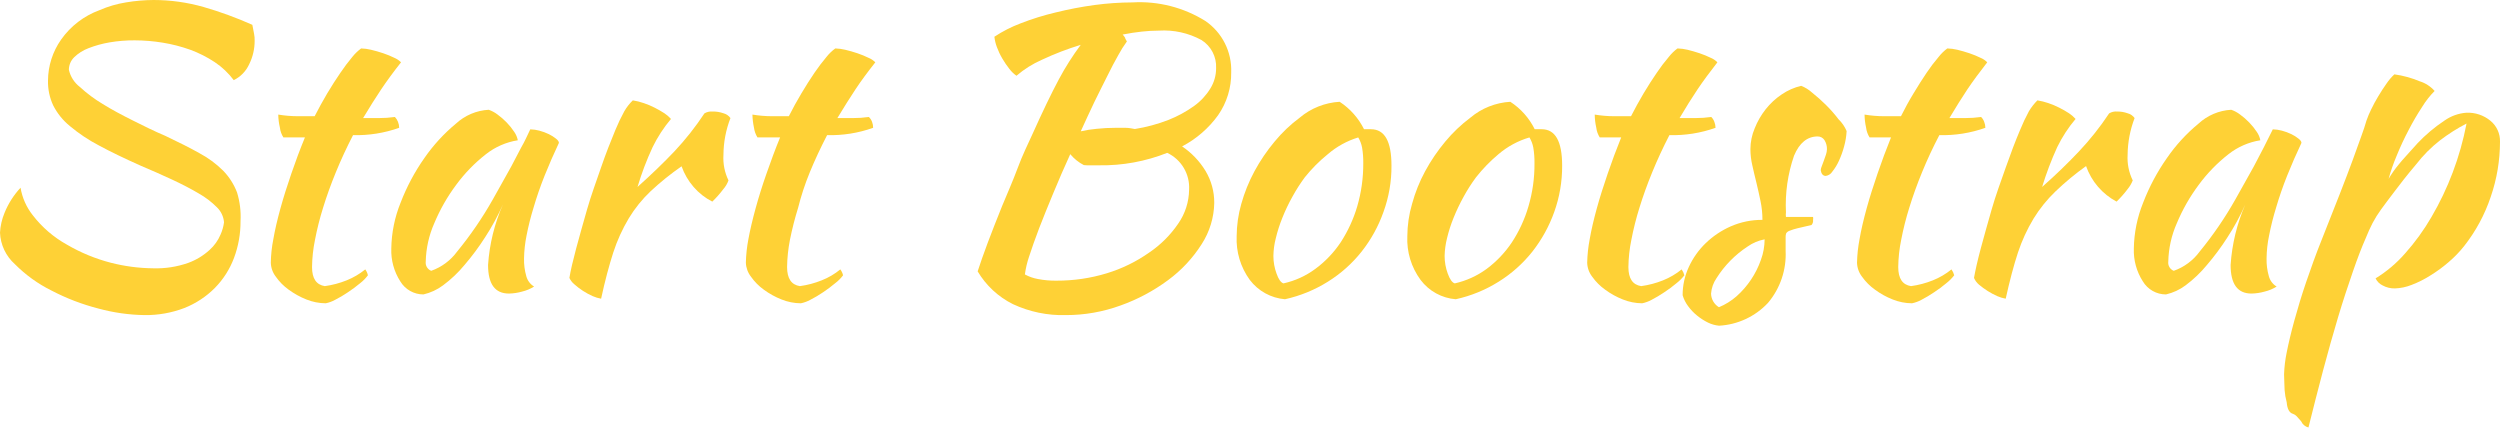
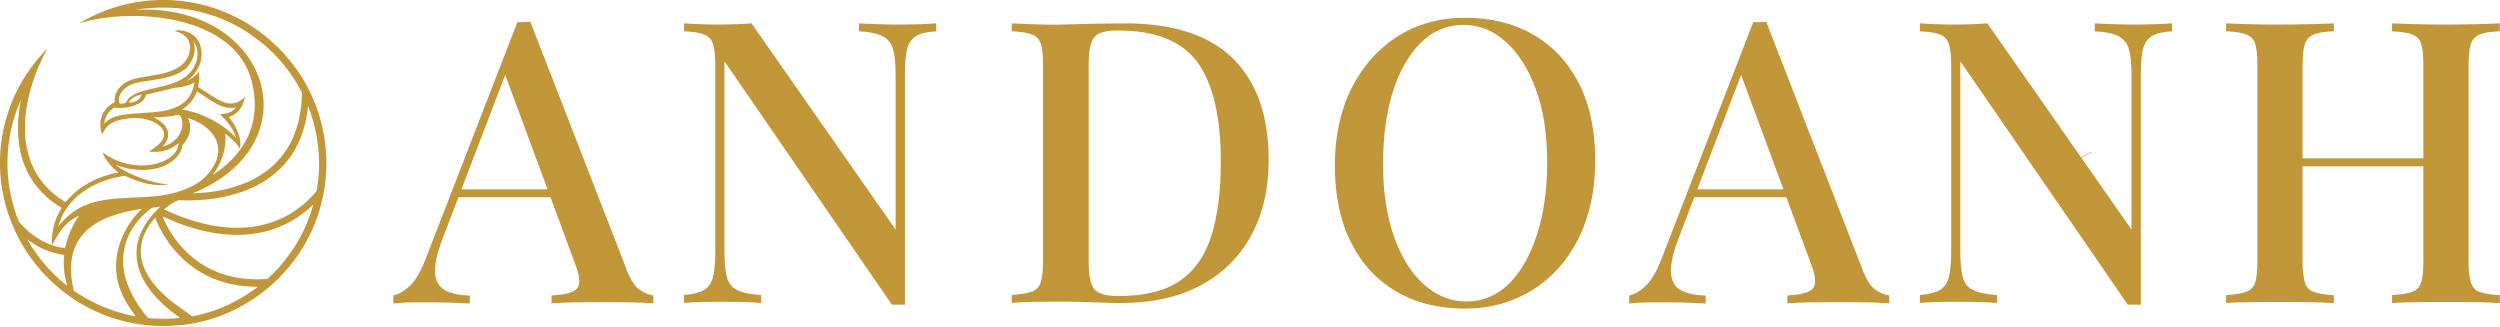
- <svg xmlns="http://www.w3.org/2000/svg" viewBox="0 0 228.66 39.08">
-   <style>.cls-1{fill:#fed136;}</style>
-   <path class="cls-1" d="M23.08,15.17c.07.4.13.68.16.83a2.66,2.66,0,0,1,.05.62,4.76,4.76,0,0,1-.51,2.18,3,3,0,0,1-1.4,1.43,7.12,7.12,0,0,0-1.73-1.64,10.8,10.8,0,0,0-2.25-1.14,14.23,14.23,0,0,0-2.53-.65,16,16,0,0,0-2.55-.21,13,13,0,0,0-2.32.19,9.91,9.91,0,0,0-1.91.53,3.79,3.79,0,0,0-1.31.83,1.61,1.61,0,0,0-.48,1.14,2.73,2.73,0,0,0,1,1.57,12.76,12.76,0,0,0,2.09,1.56c.82.51,1.74,1,2.74,1.5s2,1,3,1.42c1.2.57,2.24,1.09,3.11,1.58a9.31,9.31,0,0,1,2.16,1.59,5.83,5.83,0,0,1,1.28,2A7.5,7.5,0,0,1,22,33.12a9.43,9.43,0,0,1-.6,3.38,7.84,7.84,0,0,1-1.75,2.74,8.21,8.21,0,0,1-2.78,1.83,9.85,9.85,0,0,1-3.65.65A17,17,0,0,1,9,41.12a20,20,0,0,1-4.3-1.65,12.61,12.61,0,0,1-3.33-2.4A4.09,4.09,0,0,1,0,34.18a5.48,5.48,0,0,1,.41-1.8,7.5,7.5,0,0,1,1.47-2.31A5.49,5.49,0,0,0,3,32.59a10.14,10.14,0,0,0,3.13,2.69,15.79,15.79,0,0,0,4,1.65,16.23,16.23,0,0,0,3.87.51,8.83,8.83,0,0,0,3.23-.5,5.89,5.89,0,0,0,1.94-1.18,3.94,3.94,0,0,0,1-1.4,4,4,0,0,0,.32-1.13,2.14,2.14,0,0,0-.65-1.37,7.65,7.65,0,0,0-1.67-1.27c-.69-.41-1.5-.83-2.42-1.26s-1.88-.85-2.87-1.27c-1.48-.66-2.77-1.28-3.84-1.86a14.83,14.83,0,0,1-2.65-1.77,5.88,5.88,0,0,1-1.53-1.9,5.1,5.1,0,0,1-.47-2.26,6.57,6.57,0,0,1,1.2-3.75A7.41,7.41,0,0,1,9.1,13.83a10,10,0,0,1,2.42-.71,15.83,15.83,0,0,1,2.53-.22,16.76,16.76,0,0,1,4.57.64A34.29,34.29,0,0,1,23.08,15.17Z" transform="translate(0 -12.9)" />
-   <path class="cls-1" d="M25.92,25.47a2.16,2.16,0,0,1-.32-.9,5.75,5.75,0,0,1-.15-1.19,11.13,11.13,0,0,0,1.77.15h1.56c.36-.7.74-1.4,1.15-2.09s.82-1.32,1.21-1.89a17.57,17.57,0,0,1,1.09-1.45,4.35,4.35,0,0,1,.8-.77,4.29,4.29,0,0,1,.9.12c.37.09.74.19,1.12.32s.72.27,1,.41a1.89,1.89,0,0,1,.63.42c-.71.9-1.31,1.72-1.82,2.48s-1.06,1.64-1.65,2.62h1.44a10.58,10.58,0,0,0,1.47-.1,1.28,1.28,0,0,1,.28.44,1.5,1.5,0,0,1,.11.55,11.71,11.71,0,0,1-4.22.67c-.59,1.14-1.11,2.27-1.57,3.39s-.85,2.21-1.17,3.25a26.36,26.36,0,0,0-.74,2.94,13.17,13.17,0,0,0-.27,2.49q0,1.56,1.17,1.74a8.46,8.46,0,0,0,2-.53,6.68,6.68,0,0,0,1.7-1,1.42,1.42,0,0,1,.24.54,3.7,3.7,0,0,1-.72.73,12.51,12.51,0,0,1-1.12.83,10.47,10.47,0,0,1-1.17.69,3,3,0,0,1-.85.31,4.85,4.85,0,0,1-1.77-.35,7.38,7.38,0,0,1-1.61-.89,4.93,4.93,0,0,1-1.18-1.19,2.19,2.19,0,0,1-.46-1.29,11.94,11.94,0,0,1,.23-2.14c.15-.87.37-1.8.65-2.82s.62-2.08,1-3.19.79-2.21,1.24-3.3Z" transform="translate(0 -12.9)" />
-   <path class="cls-1" d="M48.5,24.73a3.45,3.45,0,0,1,.83.12,4.92,4.92,0,0,1,.87.32,3.48,3.48,0,0,1,.65.41q.27.21.27.39c-.47,1-.91,2-1.31,3s-.74,2-1,2.89a24.37,24.37,0,0,0-.65,2.58,11.63,11.63,0,0,0-.23,2.09,5.4,5.4,0,0,0,.21,1.64,1.58,1.58,0,0,0,.71.94,3.64,3.64,0,0,1-1.1.46,4.72,4.72,0,0,1-1.2.18c-1.28,0-1.91-.87-1.91-2.62A16.45,16.45,0,0,1,46,31.6a21.14,21.14,0,0,1-1.63,3,22.3,22.3,0,0,1-1.87,2.52A11.21,11.21,0,0,1,40.52,39a4.79,4.79,0,0,1-1.79.83,2.46,2.46,0,0,1-2.12-1.2,5.2,5.2,0,0,1-.82-3,11.6,11.6,0,0,1,.85-4.19,18.86,18.86,0,0,1,2.18-4.09,15.66,15.66,0,0,1,2.88-3.14,4.81,4.81,0,0,1,3-1.27,2.89,2.89,0,0,1,.8.43,6.43,6.43,0,0,1,.85.74,5.91,5.91,0,0,1,.69.86,2,2,0,0,1,.32.76A6.31,6.31,0,0,0,44.45,27a14.3,14.3,0,0,0-2.73,2.81,16.49,16.49,0,0,0-2,3.51,9.17,9.17,0,0,0-.78,3.5.8.8,0,0,0,.5.85,5,5,0,0,0,2.37-1.76,33.44,33.44,0,0,0,3.26-4.76l.79-1.41c.3-.52.6-1.07.91-1.63l.9-1.72C48,25.83,48.24,25.27,48.5,24.73Z" transform="translate(0 -12.9)" />
-   <path class="cls-1" d="M52.08,38.32c.11-.68.32-1.58.62-2.7s.64-2.32,1-3.58.83-2.53,1.27-3.81.89-2.42,1.31-3.43a17,17,0,0,1,.82-1.72,4.49,4.49,0,0,1,.78-1,5.82,5.82,0,0,1,1,.25,7.17,7.17,0,0,1,1,.42,10.06,10.06,0,0,1,.89.51,3,3,0,0,1,.6.52,12.47,12.47,0,0,0-1.68,2.58A26.67,26.67,0,0,0,58.31,30q1.9-1.7,3.38-3.26a26,26,0,0,0,2.74-3.47,1.24,1.24,0,0,1,.74-.17,2.8,2.8,0,0,1,1,.16,1.13,1.13,0,0,1,.64.44,9.39,9.39,0,0,0-.64,3.36,4.67,4.67,0,0,0,.46,2.34,2.52,2.52,0,0,1-.48.81,9.48,9.48,0,0,1-1,1.13A5.64,5.64,0,0,1,63.44,30a5.85,5.85,0,0,1-1.1-1.89,25,25,0,0,0-2.83,2.28,11.89,11.89,0,0,0-2,2.48A15.33,15.33,0,0,0,56.09,36c-.38,1.18-.76,2.59-1.11,4.22a3.32,3.32,0,0,1-.76-.23,6.46,6.46,0,0,1-.89-.48,6.29,6.29,0,0,1-.79-.6A1.65,1.65,0,0,1,52.08,38.32Z" transform="translate(0 -12.9)" />
-   <path class="cls-1" d="M69.28,25.47a2.31,2.31,0,0,1-.32-.9,6.42,6.42,0,0,1-.14-1.19,11.13,11.13,0,0,0,1.77.15h1.56c.35-.7.74-1.4,1.15-2.09s.81-1.32,1.2-1.89a17.48,17.48,0,0,1,1.1-1.45,4.05,4.05,0,0,1,.8-.77,4.46,4.46,0,0,1,.9.12c.37.09.74.19,1.12.32s.72.27,1,.41a1.85,1.85,0,0,1,.64.42c-.71.9-1.32,1.72-1.82,2.48s-1.06,1.64-1.65,2.62H78a10.37,10.37,0,0,0,1.47-.1,1.17,1.17,0,0,1,.29.44,1.49,1.49,0,0,1,.1.55,11.62,11.62,0,0,1-4.21.67c-.59,1.14-1.12,2.27-1.58,3.39S73.26,30.86,73,31.9a28.93,28.93,0,0,0-.75,2.94,14,14,0,0,0-.26,2.49q0,1.56,1.17,1.74a8.38,8.38,0,0,0,2-.53,6.35,6.35,0,0,0,1.7-1,1.47,1.47,0,0,1,.25.54,3.53,3.53,0,0,1-.73.73,12.33,12.33,0,0,1-1.11.83,10.47,10.47,0,0,1-1.17.69,3.1,3.1,0,0,1-.85.31,4.85,4.85,0,0,1-1.77-.35,7.16,7.16,0,0,1-1.61-.89,4.93,4.93,0,0,1-1.18-1.19,2.2,2.2,0,0,1-.47-1.29,13,13,0,0,1,.23-2.14c.16-.87.38-1.8.66-2.82s.61-2.08,1-3.19.79-2.21,1.24-3.3Z" transform="translate(0 -12.9)" />
-   <path class="cls-1" d="M112.61,19.52a6.68,6.68,0,0,1-1.2,3.92,9.49,9.49,0,0,1-3.29,2.85,7.24,7.24,0,0,1,2.14,2.24,5.61,5.61,0,0,1,.8,2.93,7.17,7.17,0,0,1-1.15,3.77,12.21,12.21,0,0,1-3.07,3.29,16.72,16.72,0,0,1-4.35,2.32,14.54,14.54,0,0,1-5,.88,10.74,10.74,0,0,1-4.84-1,7.78,7.78,0,0,1-3.23-3q.34-1.06.93-2.64c.39-1,.82-2.16,1.3-3.32s1-2.33,1.43-3.49.94-2.2,1.36-3.12c.9-2,1.7-3.67,2.41-5a24.86,24.86,0,0,1,2-3.15,26.71,26.71,0,0,0-3.54,1.36,9.33,9.33,0,0,0-2.34,1.47,2.91,2.91,0,0,1-.65-.63,8.15,8.15,0,0,1-.64-.94,6.29,6.29,0,0,1-.5-1.05,3.94,3.94,0,0,1-.23-.95,12,12,0,0,1,2.39-1.22,23.75,23.75,0,0,1,3.21-1,33.74,33.74,0,0,1,3.55-.68,26.83,26.83,0,0,1,3.49-.24,11.36,11.36,0,0,1,6.66,1.7A5.44,5.44,0,0,1,112.61,19.52ZM99.13,28a4,4,0,0,1-1.24-1c-.55,1.2-1.06,2.38-1.54,3.54s-.92,2.23-1.3,3.22-.68,1.86-.92,2.59A8.69,8.69,0,0,0,93.74,38a3.87,3.87,0,0,0,1.19.42,8.25,8.25,0,0,0,1.72.15,15.56,15.56,0,0,0,4.6-.68A13.63,13.63,0,0,0,105.11,36a9.93,9.93,0,0,0,2.65-2.64,5.53,5.53,0,0,0,1-3.11,3.51,3.51,0,0,0-2-3.37,16.2,16.2,0,0,1-6.23,1.14h-.76A3.79,3.79,0,0,1,99.13,28ZM106,15.7a14.6,14.6,0,0,0-1.57.09c-.56.06-1.14.15-1.75.27a1.33,1.33,0,0,1,.23.3c0,.1.11.21.16.33a10.77,10.77,0,0,0-.78,1.24c-.31.55-.65,1.18-1,1.9s-.77,1.51-1.19,2.39-.83,1.77-1.25,2.69a10.89,10.89,0,0,1,1.47-.23,16.47,16.47,0,0,1,1.71-.09c.31,0,.61,0,.91,0s.58.06.86.11a15.06,15.06,0,0,0,3.07-.83,10.86,10.86,0,0,0,2.35-1.28A5.48,5.48,0,0,0,110.7,21a3.51,3.51,0,0,0,.53-1.87,2.87,2.87,0,0,0-1.34-2.57A7.22,7.22,0,0,0,106,15.7Z" transform="translate(0 -12.9)" />
-   <path class="cls-1" d="M117.53,40.27a4.51,4.51,0,0,1-3.22-1.77,6.31,6.31,0,0,1-1.2-4,11,11,0,0,1,.42-2.94,14.51,14.51,0,0,1,1.21-3,16.37,16.37,0,0,1,1.84-2.71,13.15,13.15,0,0,1,2.3-2.19,6.21,6.21,0,0,1,3.65-1.45,6.4,6.4,0,0,1,2.23,2.51l.32,0,.31,0c1.26,0,1.88,1.11,1.88,3.33a12.13,12.13,0,0,1-.73,4.23,12.61,12.61,0,0,1-2,3.63,12.09,12.09,0,0,1-3.08,2.75A12.45,12.45,0,0,1,117.53,40.27Zm1.81-11.15a15.33,15.33,0,0,0-1.13,1.77,16.13,16.13,0,0,0-.92,1.93,13,13,0,0,0-.6,1.87,6.79,6.79,0,0,0-.22,1.62,4.65,4.65,0,0,0,.29,1.62c.18.52.4.82.63.89a7.68,7.68,0,0,0,2.92-1.33,9.7,9.7,0,0,0,2.31-2.42,12.49,12.49,0,0,0,1.52-3.3,13.82,13.82,0,0,0,.55-3.93,7.84,7.84,0,0,0-.11-1.45,2.8,2.8,0,0,0-.35-.92A7.71,7.71,0,0,0,121.45,27,13.82,13.82,0,0,0,119.34,29.12Z" transform="translate(0 -12.9)" />
-   <path class="cls-1" d="M133.15,40.27a4.47,4.47,0,0,1-3.22-1.77,6.25,6.25,0,0,1-1.21-4,10.62,10.62,0,0,1,.43-2.94,13.93,13.93,0,0,1,1.2-3,16.37,16.37,0,0,1,1.84-2.71,13.51,13.51,0,0,1,2.3-2.19,6.23,6.23,0,0,1,3.65-1.45,6.33,6.33,0,0,1,2.23,2.51l.32,0,.32,0c1.25,0,1.87,1.11,1.87,3.33a12.36,12.36,0,0,1-.72,4.23,12.87,12.87,0,0,1-2,3.63,12.09,12.09,0,0,1-3.08,2.75A12.39,12.39,0,0,1,133.15,40.27ZM135,29.12a15.33,15.33,0,0,0-1.13,1.77,17.83,17.83,0,0,0-.92,1.93,13,13,0,0,0-.6,1.87,7.34,7.34,0,0,0-.22,1.62,4.65,4.65,0,0,0,.29,1.62c.19.52.4.82.64.89a7.82,7.82,0,0,0,2.92-1.33,9.84,9.84,0,0,0,2.3-2.42,12.18,12.18,0,0,0,1.52-3.3,13.48,13.48,0,0,0,.55-3.93,7.84,7.84,0,0,0-.11-1.45,2.8,2.8,0,0,0-.35-.92A7.71,7.71,0,0,0,137.06,27,14.28,14.28,0,0,0,135,29.12Z" transform="translate(0 -12.9)" />
-   <path class="cls-1" d="M146.32,25.47a2.16,2.16,0,0,1-.32-.9,5.66,5.66,0,0,1-.14-1.19,10.94,10.94,0,0,0,1.77.15h1.55c.36-.7.74-1.4,1.15-2.09s.82-1.32,1.21-1.89a15.52,15.52,0,0,1,1.1-1.45,4.07,4.07,0,0,1,.79-.77,4.46,4.46,0,0,1,.91.12c.36.09.73.19,1.11.32s.72.27,1,.41a1.79,1.79,0,0,1,.63.42c-.7.9-1.31,1.72-1.82,2.48s-1.06,1.64-1.64,2.62h1.43a10.58,10.58,0,0,0,1.47-.1,1.15,1.15,0,0,1,.28.44,1.5,1.5,0,0,1,.11.55,11.67,11.67,0,0,1-4.22.67c-.59,1.14-1.11,2.27-1.57,3.39s-.85,2.21-1.17,3.25a26.36,26.36,0,0,0-.74,2.94,13.17,13.17,0,0,0-.27,2.49q0,1.56,1.17,1.74a8.46,8.46,0,0,0,2-.53,6.51,6.51,0,0,0,1.7-1,1.66,1.66,0,0,1,.25.54,4.13,4.13,0,0,1-.73.73,11.22,11.22,0,0,1-1.12.83,11.36,11.36,0,0,1-1.16.69,3.1,3.1,0,0,1-.85.31,4.85,4.85,0,0,1-1.77-.35,7.16,7.16,0,0,1-1.61-.89,5,5,0,0,1-1.19-1.19,2.19,2.19,0,0,1-.46-1.29,13,13,0,0,1,.23-2.14c.15-.87.37-1.8.65-2.82s.62-2.08,1-3.19.79-2.21,1.23-3.3Z" transform="translate(0 -12.9)" />
-   <path class="cls-1" d="M168.9,24.89a6.59,6.59,0,0,1-.23,1.4,8.34,8.34,0,0,1-.47,1.31,4.63,4.63,0,0,1-.61,1,.84.84,0,0,1-.6.39c-.26,0-.41-.2-.46-.53a1.13,1.13,0,0,1,.09-.34c.06-.15.12-.32.19-.51s.14-.38.2-.57a1.65,1.65,0,0,0,.09-.49,1.51,1.51,0,0,0-.23-.84.73.73,0,0,0-.62-.33c-.95,0-1.67.59-2.16,1.76a13.82,13.82,0,0,0-.74,5.18,1.57,1.57,0,0,0,0,.42h2.48a.85.85,0,0,1,0,.28.59.59,0,0,1-.14.46l-1.29.3a5.39,5.39,0,0,0-.73.23.59.59,0,0,0-.3.23,1,1,0,0,0-.05.33c0,.19,0,.38,0,.57s0,.42,0,.7a6.88,6.88,0,0,1-1.61,4.76,6.61,6.61,0,0,1-4.48,2.09,2.94,2.94,0,0,1-1-.28,5.19,5.19,0,0,1-1-.64,4.54,4.54,0,0,1-.83-.87,3.1,3.1,0,0,1-.5-1,6.11,6.11,0,0,1,.57-2.59,7.21,7.21,0,0,1,1.54-2.17,7.86,7.86,0,0,1,2.3-1.54,7.11,7.11,0,0,1,2.89-.59,8.42,8.42,0,0,0-.18-1.74c-.12-.57-.24-1.12-.37-1.65s-.26-1.06-.37-1.57a6.56,6.56,0,0,1-.18-1.51,4.93,4.93,0,0,1,.39-1.9,7,7,0,0,1,1-1.74,6.42,6.42,0,0,1,1.48-1.37,5.33,5.33,0,0,1,1.77-.78,3.23,3.23,0,0,1,1,.62,14.82,14.82,0,0,1,1.29,1.15,12.13,12.13,0,0,1,1.13,1.29A3.24,3.24,0,0,1,168.9,24.89ZM157.22,41a5.82,5.82,0,0,0,1.61-1,8,8,0,0,0,2.23-3.33,5.54,5.54,0,0,0,.34-1.88,4,4,0,0,0-1.56.66A9.54,9.54,0,0,0,157,38.34a2.86,2.86,0,0,0-.5,1.42A1.5,1.5,0,0,0,157.22,41Z" transform="translate(0 -12.9)" />
-   <path class="cls-1" d="M171,25.47a2.16,2.16,0,0,1-.32-.9,5.66,5.66,0,0,1-.14-1.19,10.94,10.94,0,0,0,1.77.15h1.56c.35-.7.73-1.4,1.15-2.09s.81-1.32,1.2-1.89a15.52,15.52,0,0,1,1.1-1.45,4.07,4.07,0,0,1,.79-.77,4.46,4.46,0,0,1,.91.12c.36.09.73.19,1.11.32s.72.27,1,.41a1.79,1.79,0,0,1,.63.42c-.7.9-1.31,1.72-1.82,2.48s-1.05,1.64-1.64,2.62h1.43a10.58,10.58,0,0,0,1.47-.1,1.15,1.15,0,0,1,.28.44,1.5,1.5,0,0,1,.11.55,11.66,11.66,0,0,1-4.21.67c-.6,1.14-1.12,2.27-1.58,3.39s-.85,2.21-1.17,3.25a26.36,26.36,0,0,0-.74,2.94,13.17,13.17,0,0,0-.27,2.49q0,1.56,1.17,1.74a8.46,8.46,0,0,0,2-.53,6.51,6.51,0,0,0,1.7-1,1.66,1.66,0,0,1,.25.54,4.13,4.13,0,0,1-.73.73,11.22,11.22,0,0,1-1.12.83,11.36,11.36,0,0,1-1.16.69,3.1,3.1,0,0,1-.85.31,4.85,4.85,0,0,1-1.77-.35,7.16,7.16,0,0,1-1.61-.89,5,5,0,0,1-1.19-1.19,2.19,2.19,0,0,1-.46-1.29,13,13,0,0,1,.23-2.14c.15-.87.37-1.8.65-2.82s.62-2.08,1-3.19.79-2.21,1.23-3.3Z" transform="translate(0 -12.9)" />
-   <path class="cls-1" d="M180.55,38.32c.12-.68.32-1.58.62-2.7s.64-2.32,1-3.58.83-2.53,1.28-3.81.88-2.42,1.31-3.43a17.28,17.28,0,0,1,.81-1.72,5.13,5.13,0,0,1,.78-1,6.15,6.15,0,0,1,1,.25,7.54,7.54,0,0,1,1,.42,8.8,8.8,0,0,1,.89.51,3,3,0,0,1,.6.52,12.47,12.47,0,0,0-1.68,2.58A29.42,29.42,0,0,0,186.78,30c1.28-1.13,2.4-2.22,3.38-3.26a26.08,26.08,0,0,0,2.75-3.47,1.22,1.22,0,0,1,.74-.17,2.75,2.75,0,0,1,.95.16,1.13,1.13,0,0,1,.64.44,9.61,9.61,0,0,0-.64,3.36,4.66,4.66,0,0,0,.47,2.34,3,3,0,0,1-.48.81,9.57,9.57,0,0,1-1,1.13,5.88,5.88,0,0,1-2.79-3.25A25.16,25.16,0,0,0,188,30.41a12.57,12.57,0,0,0-2,2.48A15.32,15.32,0,0,0,184.57,36c-.39,1.18-.76,2.59-1.12,4.22a3.47,3.47,0,0,1-.76-.23A7,7,0,0,1,181,38.93,1.65,1.65,0,0,1,180.55,38.32Z" transform="translate(0 -12.9)" />
-   <path class="cls-1" d="M207.88,24.73a3.45,3.45,0,0,1,.83.12,4.92,4.92,0,0,1,.87.32,3.48,3.48,0,0,1,.65.41q.27.21.27.39c-.47,1-.91,2-1.31,3s-.74,2-1,2.89a24.37,24.37,0,0,0-.65,2.58,10.79,10.79,0,0,0-.23,2.09,5.4,5.4,0,0,0,.21,1.64,1.58,1.58,0,0,0,.71.94,3.64,3.64,0,0,1-1.1.46,4.72,4.72,0,0,1-1.2.18c-1.28,0-1.91-.87-1.91-2.62a16.7,16.7,0,0,1,1.34-5.52,21.14,21.14,0,0,1-1.63,3,22.3,22.3,0,0,1-1.87,2.52A11.21,11.21,0,0,1,199.9,39a4.79,4.79,0,0,1-1.79.83,2.46,2.46,0,0,1-2.12-1.2,5.2,5.2,0,0,1-.82-3,11.6,11.6,0,0,1,.85-4.19,18.86,18.86,0,0,1,2.18-4.09,15.37,15.37,0,0,1,2.88-3.14,4.81,4.81,0,0,1,3-1.27,2.89,2.89,0,0,1,.8.43,6.43,6.43,0,0,1,.85.74,5.91,5.91,0,0,1,.69.86,2,2,0,0,1,.32.76A6.31,6.31,0,0,0,203.83,27a14.3,14.3,0,0,0-2.73,2.81,16.49,16.49,0,0,0-2,3.51,9.17,9.17,0,0,0-.78,3.5.8.8,0,0,0,.5.85,5,5,0,0,0,2.37-1.76,33.44,33.44,0,0,0,3.26-4.76l.79-1.41c.3-.52.6-1.07.91-1.63l.9-1.72C207.34,25.83,207.62,25.27,207.88,24.73Z" transform="translate(0 -12.9)" />
-   <path class="cls-1" d="M209.72,50.75c-.33-.09-.52-.45-.57-1.06a5.94,5.94,0,0,1-.19-1.1c0-.42-.05-.91-.05-1.45a11.83,11.83,0,0,1,.24-2c.17-.86.4-1.83.7-2.92s.65-2.26,1.08-3.52.89-2.54,1.41-3.84c.64-1.63,1.19-3,1.67-4.23s.86-2.23,1.18-3.1.58-1.59.78-2.16.36-1,.48-1.45a8.64,8.64,0,0,1,.42-1,13.36,13.36,0,0,1,.66-1.22c.24-.41.5-.8.76-1.17a4.92,4.92,0,0,1,.71-.83,9.44,9.44,0,0,1,2.33.64,3,3,0,0,1,1.35.88,7.92,7.92,0,0,0-1.13,1.44,23.25,23.25,0,0,0-1.24,2.12,25.29,25.29,0,0,0-1.1,2.36,17.08,17.08,0,0,0-.74,2.12,10.32,10.32,0,0,1,.92-1.31c.37-.47,1-1.12,1.73-1.95a14.22,14.22,0,0,1,2.46-2.07,4,4,0,0,1,2-.72,3.23,3.23,0,0,1,2.21.74,2.39,2.39,0,0,1,.87,1.91,15.52,15.52,0,0,1-.85,5.05,15,15,0,0,1-2.44,4.51A10.39,10.39,0,0,1,224,36.84a12.57,12.57,0,0,1-1.7,1.25,9.34,9.34,0,0,1-1.73.87,4.5,4.5,0,0,1-1.52.32,2.24,2.24,0,0,1-1.12-.27,1.36,1.36,0,0,1-.65-.65,11.69,11.69,0,0,0,2.69-2.27,20.19,20.19,0,0,0,2.42-3.34,26.61,26.61,0,0,0,1.95-4.09,27.19,27.19,0,0,0,1.26-4.46,16,16,0,0,0-2.43,1.54A12.33,12.33,0,0,0,221,27.92c-.85,1-1.52,1.87-2,2.51s-.9,1.18-1.22,1.63a10.31,10.31,0,0,0-.78,1.25c-.2.39-.42.87-.65,1.44-.33.75-.72,1.75-1.15,3s-.89,2.62-1.35,4.16-.92,3.17-1.38,4.9-.9,3.47-1.33,5.19a1,1,0,0,1-.67-.57c-.19-.21-.33-.36-.41-.46A.81.81,0,0,0,209.72,50.75Z" transform="translate(0 -12.9)" />
+ <svg xmlns="http://www.w3.org/2000/svg" version="1.1" id="Layer_1" x="0px" y="0px" viewBox="0 0 1477.7 193" style="enable-background:new 0 0 1477.7 193;" xml:space="preserve">
+   <style type="text/css">
+ 	.st0{fill:none;}
+ 	.st1{fill:url(#SVGID_1_);}
+ 	.st2{fill:url(#SVGID_2_);}
+ 	.st3{fill:url(#SVGID_3_);}
+ 	.st4{fill:url(#SVGID_4_);}
+ 	.st5{fill:url(#SVGID_5_);}
+ 	.st6{fill:#C1973A;}
+ 	.st7{fill-rule:evenodd;clip-rule:evenodd;fill:#C1973A;}
+ 	.st8{fill:url(#SVGID_6_);}
+ </style>
+   <g>
+     <path class="st6" d="M1236.5,89.8h-0.6c-7.1,3.8-14.3,7.6-21.6,11.2v2.2l0-2C1214.4,101.2,1222.7,97.6,1236.5,89.8z" />
+     <g>
+       <path class="st7" d="M112.4,27.5c-0.8-7-6.6-8.5-9.3-9.2c4.4-1.4,10.9,1,13.6,5c4.4,6.7,3.2,17.9-6.3,24.5    c2.3-0.8,6.2-3.7,7.2-5.4c0.4,3.3,0.2,5.7-0.6,9c6.4,3.7,12.7,9.3,18.8,9.8c3.3,0.2,7.2-1.6,9.2-4.3c-1.3,5.6-3.7,10.4-9.7,12.3    c2.6,2.9,8.3,12,6.4,18.8c-0.1-0.3-0.3-0.7-0.5-1.2c-1.6-2.4-4.9-5.3-8-7.8c0.8,8.9-2.2,17.4-7.5,24.4c15.2-9.7,29.8-27,23.3-54.5    C139.6,8.7,78.6,4,46.7,13.8c1.6-1,3.2-1.9,4.9-2.7c2.4-1.3,4.9-2.4,7.4-3.5C69.8,3,81.7,0.3,94.2,0v0l2.2,0l2.2,0v0    C117,0.4,134.1,6,148.5,15.3c2.9,1.9,5.7,3.9,8.4,6.1c2.7,2.2,5.3,4.5,7.7,6.9l0,0c4.9,4.9,9.3,10.3,13.1,16.2    c1.5,2.3,2.8,4.6,4.1,7c1.3,2.4,2.4,4.9,3.5,7.4c4.6,10.9,7.3,22.8,7.6,35.3h0v2.2v0v2.2h0c-0.4,18.3-5.9,35.4-15.2,49.8    c-1.9,2.9-3.9,5.7-6.1,8.4c-2.2,2.7-4.5,5.3-6.9,7.7l0,0c-9.7,9.7-21.6,17.4-34.7,22.3c-2.5,0.9-5.1,1.8-7.8,2.5    c-7.5,2.1-15.3,3.2-23.4,3.4v0h-2.2h0h0h-2.2v0c-18.3-0.4-35.4-6-49.8-15.2c-2.9-1.9-5.7-3.9-8.4-6.1c-2.7-2.2-5.3-4.5-7.7-6.9    l0,0c-4.9-4.9-9.3-10.3-13.1-16.2c-1.5-2.3-2.8-4.6-4.1-7c-1.3-2.4-2.4-4.9-3.5-7.4C3,123.1,0.3,111.2,0,98.7h0l0-2.2l0-2.2h0    C0.4,75.9,6,58.8,15.3,44.4c1.9-2.9,3.9-5.7,6.1-8.4c2.1-2.5,4.2-5,6.5-7.3c-9,17-12.4,31.3-13,42.6c-1,16.6,3.3,35.9,23.9,48.2    c7.6-9.7,19.3-15.3,31.2-17.6c-2.8-1.9-8.2-7.3-9.3-11.8l4,2.6c18.1,10.4,40.5,3.5,40.8-8.1c-4.9,4.5-11.1,5.7-17.4,5    c0.7-0.5,4.2-3,4.8-3.5c11.2-9.1-2.9-17.4-15.5-16.3c-12.3,1.2-14.9,5-17,9.8c-3-8.1,0.3-15.7,7.4-19.2    c-0.8-6.4,4.5-11.9,11.4-13.7c0.9-0.2,2.1-0.5,3.3-0.8c0.7-0.1,1.6-0.3,2.6-0.4C93.7,43.6,111.9,43.3,112.4,27.5L112.4,27.5z     M76.1,60.6c0,0,6.1,0.5,7.6-4.7C77.8,56.7,76.1,60.6,76.1,60.6L76.1,60.6z M96.1,127.9c0.1,0.2,0.2,0.4,0.2,0.6    c3.4,8.3,17.9,36.6,55.7,36.6c1.9,0,3.9-0.1,6-0.2c1.2-1.1,2.3-2.2,3.5-3.3l0,0c2.4-2.4,4.6-4.8,6.6-7.4c2.1-2.6,4-5.3,5.8-8    c5-7.7,8.8-16.3,11.3-25.3l0,0c-12.7,12.4-37.5,26.4-78.4,11.5C103.4,131,99.8,129.6,96.1,127.9L96.1,127.9z M152.5,169.5    c-43.5,0.3-58.4-34.4-60.8-40.8c-8.8,9.8-19.2,30.3,16.8,54.6c0.6,0.4,1.1,0.8,1.6,1.2l0.1,0c0,0,1.3,0.9,3.4,2.5    c2.5-0.5,4.9-1,7.3-1.7c2.5-0.7,5-1.5,7.5-2.4C137.1,179.6,145.2,175,152.5,169.5L152.5,169.5z M94.9,122    c-0.2,0.1-0.3,0.1-0.3,0.1c-1.5,0.4-3,0.5-4.6,0.6c-13.1,9.4-18.7,22.8-16.9,36.6l0,0c0.9,6.2,4.1,16.7,14.5,28.7l0,0    c2.4,0.2,4.9,0.4,7.4,0.4h1.5h0h0h2c2.7-0.1,5.4-0.2,8-0.5l-0.2-0.1c-37-26.3-25.5-49.7-16.9-60l0,0c0.2-0.2,0.4-0.5,0.7-0.8    c1.4-1.6,2.6-2.8,3.5-3.7C94.3,122.6,94.8,122.1,94.9,122L94.9,122z M44.2,131.1L44.2,131.1l0.2,0c0.7-1.3,1.5-2.5,2.4-3.8    c-8.7,4.3-11.6,9.7-16.1,17.6c2.4,0.8,5,1.5,7.8,1.8c1-5.2,2.9-10.3,5.6-15.1L44.2,131.1L44.2,131.1z M43.6,171.8L43.6,171.8    c1,0.7,2.1,1.5,3.2,2.1c10,6.4,21.3,10.9,33.4,13.1c-1-1.5-2.1-3-3.2-4.6c-20.7-29.8,2.8-55.9,7.1-59    C55.9,127.4,36,139.6,43.6,171.8L43.6,171.8z M79.9,5.8L79.9,5.8c79.2-4,106,79.3,33.9,108.5c20.7-0.5,63.9-7.8,64.7-59.6    c-0.2-0.4-0.4-0.8-0.6-1.1c-1.2-2.3-2.5-4.5-3.9-6.7c-3.6-5.6-7.8-10.8-12.5-15.5l0,0c-2.4-2.4-4.8-4.6-7.4-6.6    c-2.6-2.1-5.3-4-8-5.8C132.3,10.1,116,4.8,98.4,4.5h-1.9h0h0h-2C89.6,4.6,84.6,5,79.9,5.8L79.9,5.8z M182.1,62.7L182.1,62.7    c-5.6,56.4-63.1,56.4-76.6,55.6c-3.3,1.3-6,3.3-8.6,5.5c52,24.2,79.5,2.2,90.2-10.8c0.9-4.7,1.4-9.6,1.5-14.6v-1.9v0v0v-2    C188.2,83.3,186,72.6,182.1,62.7L182.1,62.7z M39.7,168.9L39.7,168.9c-1.8-6.2-2.4-12.3-1.8-18.2c-8.7-1.2-15.9-4.7-21.8-9.3    c0.9,1.6,1.8,3.2,2.8,4.7c3.6,5.6,7.8,10.8,12.5,15.5l0,0c2.4,2.4,4.8,4.6,7.4,6.6C39.1,168.4,39.4,168.6,39.7,168.9L39.7,168.9z     M11.1,130.9L11.1,130.9c4.9,5.9,11.4,11.1,19.6,14c-0.4-2.8,0.4-8.1,0.7-9.7c1-4.6,2.8-8.7,5-12.3c-27.6-16.7-27.9-44.7-24-64    c-4.9,10.9-7.7,23-8,35.7l0,1.9v0v0l0,2C4.7,109.9,7,120.8,11.1,130.9L11.1,130.9z M39.1,123.5L39.1,123.5l-0.4,0.6c0,0,0,0,0,0    c-1.9,2.9-3.3,6.2-4.3,9.9c18.3-24.2,45.9-13,70.4-20.5l0,0c0,0,2.2-0.7,5.6-2c6.8-2.9,12.2-6.8,15.9-13.4    c8.1-14.2-3.3-24.7-15.3-28.4c2.1,3.7,2.6,9.4-3.1,16.1c-0.5,4-3.2,7.5-7,10.1c-8.6,5.9-22.2,5.7-32.5,1.5    c5.4,4.9,21.2,11.2,31.3,11.5c-4.5,1-13.4,1.1-25.9-5C60.5,105.8,46.8,112,39.1,123.5L39.1,123.5z M108.9,41.2L108.9,41.2    c-8,6-19.7,5.6-29.1,8c-6,1.6-10.7,6.6-9.3,11.6c0.2,0.9,3,0.3,3.8,0.1c5.1-12.2,34.8-5.2,41.5-23.8c1.6-4.4,1.3-9.4-1.6-12.9    c1.4,3.1,1.1,6.9-0.2,10.1C112.9,36.9,111.2,39.6,108.9,41.2L108.9,41.2z M96,86.7L96,86.7c12.7-3.3,13.7-15.9,9.7-18.9    c-4.9,1.2-10.5,1.5-14.9,1.6c-0.3-0.1-0.7-0.3-1-0.4C98.4,72.4,103,79.5,96,86.7L96,86.7z M61.7,73.1L61.7,73.1    c10.5-12.9,49.1,3,53.3-24.5c-3.1,2.2-7.7,2.9-11.7,3.3L86.2,56c-1,6.6-13.2,8.7-18.7,7.5C64.4,65.5,61.8,69,61.7,73.1L61.7,73.1z     M116.4,54L116.4,54c-1.7,4.8-4.7,8.3-8.9,10.7c11.2,1.7,24.7,8.5,32.1,16.9c-2.2-6.5-5.4-10.1-9.6-14c4-0.5,6.7-0.7,9.6-4.2    C131.2,65.6,123.6,58.3,116.4,54z" />
+     </g>
+     <path class="st6" d="M313.5,12.9l57,146.7c2.2,5.8,4.7,9.7,7.6,11.7c2.9,2,5.6,3.1,8.1,3.3v4.7c-3.7-0.3-8.1-0.5-13.2-0.6   c-5.1-0.1-10.2-0.1-15.3-0.1c-6.5,0-12.6,0-18.2,0.1c-5.6,0.1-10.1,0.3-13.5,0.6v-4.7c7.9-0.3,13-1.7,15.1-4.1   c2.1-2.4,1.6-7.6-1.5-15.5l-42-113.5l3.7-4.2l-38.8,101.4c-3.7,9.3-5.5,16.6-5.4,21.7c0.2,5.1,2,8.8,5.5,10.9   c3.5,2.1,8.5,3.2,15.1,3.4v4.7c-4.7-0.3-9.4-0.5-14.1-0.6c-4.8-0.1-9.2-0.1-13.4-0.1c-3.7,0-7,0-9.9,0.1s-5.5,0.3-7.8,0.6v-4.7   c3.3-0.8,6.5-2.7,9.8-5.8c3.3-3.1,6.4-8.4,9.3-15.9l54.2-139.9c1.2,0,2.6,0,4,0C310.9,12.9,312.3,12.9,313.5,12.9z M338,111.9v4.7   h-69.6l2.3-4.7H338z" />
+     <path class="st6" d="M553.4,13.8v4.7c-5.3,0.3-9.3,1.2-11.9,2.8c-2.6,1.6-4.4,4.1-5.3,7.6c-0.9,3.5-1.3,8.4-1.3,14.8v136.4   c-1.2,0-2.5,0-3.7,0s-2.6,0-4,0l-99-143.9v112.1c0,6.5,0.5,11.6,1.4,15.3c0.9,3.7,3,6.3,6.1,7.8c3.1,1.6,7.9,2.6,14.2,3v4.7   c-3-0.3-6.7-0.5-11.3-0.6c-4.6-0.1-8.9-0.1-13-0.1c-3.9,0-7.8,0-11.7,0.1c-3.9,0.1-7.1,0.3-9.6,0.6v-4.7c5.1-0.5,9-1.4,11.7-2.9   c2.6-1.5,4.4-4,5.4-7.6c0.9-3.6,1.4-8.5,1.4-14.7V38.6c0-5.8-0.5-10-1.4-12.7c-0.9-2.7-2.7-4.6-5.4-5.6c-2.6-1-6.5-1.6-11.7-1.8   v-4.7c2.5,0.2,5.7,0.3,9.6,0.5c3.9,0.2,7.8,0.2,11.7,0.2c3.4,0,6.8-0.1,10-0.2c3.3-0.2,6.2-0.3,8.6-0.5l85.2,121.9V44.6   c0-6.7-0.5-11.8-1.5-15.4c-1-3.6-3.1-6.2-6.2-7.8c-3.1-1.6-7.8-2.6-14-2.9v-4.7c2.8,0.2,6.5,0.3,11.2,0.5c4.7,0.2,9,0.2,13.1,0.2   c3.9,0,7.8-0.1,11.7-0.2C547.7,14.1,550.9,14,553.4,13.8z" />
+     <path class="st6" d="M664.7,13.8c28.8,0,50.2,7,64.2,20.9c14,13.9,21,33.9,21,59.9c0,17-3.4,31.8-10.3,44.5   c-6.9,12.7-16.8,22.5-29.8,29.5c-13,7-28.8,10.5-47.3,10.5c-3.4,0-8.5-0.1-15.3-0.4c-6.8-0.2-12.7-0.4-17.9-0.4   c-5.9,0-11.7,0-17.4,0.1c-5.7,0.1-10.3,0.3-13.9,0.6v-4.7c5.3-0.3,9.3-0.9,11.9-1.9c2.6-0.9,4.4-2.8,5.3-5.6   c0.9-2.8,1.3-7,1.3-12.6V38.6c0-5.8-0.4-10-1.3-12.7c-0.9-2.7-2.6-4.6-5.4-5.6c-2.7-1-6.7-1.6-11.8-1.8v-4.7   c3.6,0.2,8.2,0.3,13.9,0.6c5.7,0.2,11.3,0.3,16.9,0.1c5.6-0.2,11.9-0.3,18.8-0.5C654.7,13.9,660.4,13.8,664.7,13.8z M660.8,18   c-7.2,0-11.8,1.3-14,4c-2.2,2.6-3.3,8-3.3,16.1v116.8c0,8.1,1.1,13.5,3.4,16.1c2.3,2.6,7,4,14.1,4c15.7,0,27.9-3.1,36.7-9.2   c8.7-6.2,14.9-15.1,18.5-27c3.6-11.8,5.4-26.2,5.4-43.2c0-26.2-4.5-45.6-13.5-58.4C698.9,24.4,683.2,18,660.8,18z" />
+     <path class="st6" d="M866,10.5c15.3,0,28.7,3.3,40.3,10c11.6,6.7,20.6,16.3,27,28.8c6.4,12.5,9.6,27.8,9.6,45.7   c0,17.4-3.3,32.7-9.8,45.8c-6.5,13.1-15.6,23.3-27.3,30.6c-11.7,7.3-25,11-39.9,11c-15.4,0-28.9-3.3-40.4-10   c-11.5-6.7-20.5-16.3-26.9-29c-6.4-12.6-9.6-27.8-9.6-45.5c0-17.4,3.3-32.7,9.9-45.8c6.6-13.1,15.7-23.3,27.2-30.6   C837.6,14.2,850.9,10.5,866,10.5z M865.1,14.7c-9.7,0-18.1,3.5-25.2,10.5s-12.7,16.7-16.6,29c-3.9,12.3-5.8,26.5-5.8,42.7   c0,16.5,2.2,30.9,6.5,43.1c4.4,12.2,10.3,21.6,17.8,28.3c7.5,6.6,15.8,9.9,25,9.9c9.7,0,18-3.5,25.1-10.5   c7.1-7,12.6-16.7,16.6-29.1c4-12.4,6-26.6,6-42.6c0-16.7-2.2-31.1-6.7-43.2c-4.4-12.1-10.4-21.5-17.8-28.1   C882.6,18,874.3,14.7,865.1,14.7z" />
+     <path class="st6" d="M1044,12.9l57,146.7c2.2,5.8,4.7,9.7,7.6,11.7c2.9,2,5.6,3.1,8.1,3.3v4.7c-3.7-0.3-8.1-0.5-13.2-0.6   c-5.1-0.1-10.2-0.1-15.3-0.1c-6.5,0-12.6,0-18.2,0.1c-5.6,0.1-10.1,0.3-13.5,0.6v-4.7c7.9-0.3,13-1.7,15.1-4.1   c2.1-2.4,1.6-7.6-1.5-15.5l-42-113.5l3.7-4.2l-38.8,101.4c-3.7,9.3-5.5,16.6-5.4,21.7c0.2,5.1,2,8.8,5.5,10.9   c3.5,2.1,8.5,3.2,15.1,3.4v4.7c-4.7-0.3-9.4-0.5-14.1-0.6c-4.8-0.1-9.2-0.1-13.4-0.1c-3.7,0-7,0-9.9,0.1s-5.5,0.3-7.8,0.6v-4.7   c3.3-0.8,6.5-2.7,9.8-5.8c3.3-3.1,6.4-8.4,9.3-15.9l54.2-139.9c1.2,0,2.6,0,4,0C1041.4,12.9,1042.8,12.9,1044,12.9z M1068.5,111.9   v4.7h-69.6l2.3-4.7H1068.5z" />
+     <path class="st6" d="M1283.9,13.8v4.7c-5.3,0.3-9.3,1.2-11.9,2.8c-2.6,1.6-4.4,4.1-5.3,7.6c-0.9,3.5-1.3,8.4-1.3,14.8v136.4   c-1.2,0-2.5,0-3.7,0s-2.6,0-4,0l-99-143.9v112.1c0,6.5,0.5,11.6,1.4,15.3c0.9,3.7,3,6.3,6.1,7.8c3.1,1.6,7.9,2.6,14.2,3v4.7   c-3-0.3-6.7-0.5-11.3-0.6c-4.6-0.1-8.9-0.1-13-0.1c-3.9,0-7.8,0-11.7,0.1c-3.9,0.1-7.1,0.3-9.6,0.6v-4.7c5.1-0.5,9-1.4,11.7-2.9   c2.6-1.5,4.4-4,5.4-7.6c0.9-3.6,1.4-8.5,1.4-14.7V38.6c0-5.8-0.5-10-1.4-12.7c-0.9-2.7-2.7-4.6-5.4-5.6c-2.6-1-6.5-1.6-11.7-1.8   v-4.7c2.5,0.2,5.7,0.3,9.6,0.5c3.9,0.2,7.8,0.2,11.7,0.2c3.4,0,6.8-0.1,10-0.2c3.3-0.2,6.2-0.3,8.6-0.5l85.2,121.9V44.6   c0-6.7-0.5-11.8-1.5-15.4c-1-3.6-3.1-6.2-6.2-7.8c-3.1-1.6-7.8-2.6-14-2.9v-4.7c2.8,0.2,6.5,0.3,11.2,0.5c4.7,0.2,9,0.2,13.1,0.2   c3.9,0,7.8-0.1,11.7-0.2C1278.2,14.1,1281.4,14,1283.9,13.8z" />
+     <path class="st6" d="M1315.8,179.1v-4.7c5.3-0.3,9.3-0.9,11.9-1.9c2.6-0.9,4.4-2.8,5.3-5.6c0.9-2.8,1.3-7,1.3-12.6V38.6   c0-5.8-0.4-10-1.3-12.7c-0.9-2.7-2.6-4.6-5.4-5.6c-2.7-1-6.7-1.6-11.8-1.8v-4.7c3.6,0.2,8.2,0.3,13.9,0.5   c5.7,0.2,11.8,0.2,18.3,0.2c5.9,0,11.7-0.1,17.4-0.2c5.7-0.2,10.4-0.3,14.1-0.5v4.7c-5.1,0.2-9,0.7-11.7,1.8   c-2.6,1-4.4,2.9-5.4,5.6c-0.9,2.7-1.4,7-1.4,12.7v115.8c0,5.6,0.5,9.8,1.4,12.6c0.9,2.8,2.7,4.7,5.4,5.6c2.6,0.9,6.5,1.6,11.7,1.9   v4.7c-3.7-0.3-8.4-0.5-14.1-0.6c-5.7-0.1-11.5-0.1-17.4-0.1c-6.5,0-12.7,0-18.3,0.1C1324.1,178.6,1319.4,178.8,1315.8,179.1z    M1350.6,98.3v-4.7h92.2v4.7H1350.6z M1413.9,179.1v-4.7c5.3-0.3,9.3-0.9,11.9-1.9c2.6-0.9,4.4-2.8,5.3-5.6c0.9-2.8,1.3-7,1.3-12.6   V38.6c0-5.8-0.4-10-1.3-12.7c-0.9-2.7-2.6-4.6-5.4-5.6c-2.7-1-6.7-1.6-11.8-1.8v-4.7c3.9,0.2,8.8,0.3,14.6,0.5s11.6,0.2,17.4,0.2   c6.5,0,12.6-0.1,18.2-0.2c5.6-0.2,10.1-0.3,13.5-0.5v4.7c-5.1,0.2-9,0.7-11.7,1.8c-2.6,1-4.4,2.9-5.4,5.6c-0.9,2.7-1.4,7-1.4,12.7   v115.8c0,5.6,0.5,9.8,1.4,12.6s2.7,4.7,5.4,5.6c2.6,0.9,6.5,1.6,11.7,1.9v4.7c-3.4-0.3-7.9-0.5-13.5-0.6   c-5.6-0.1-11.7-0.1-18.2-0.1c-5.8,0-11.6,0-17.4,0.1S1417.8,178.8,1413.9,179.1z" />
+   </g>
</svg>
